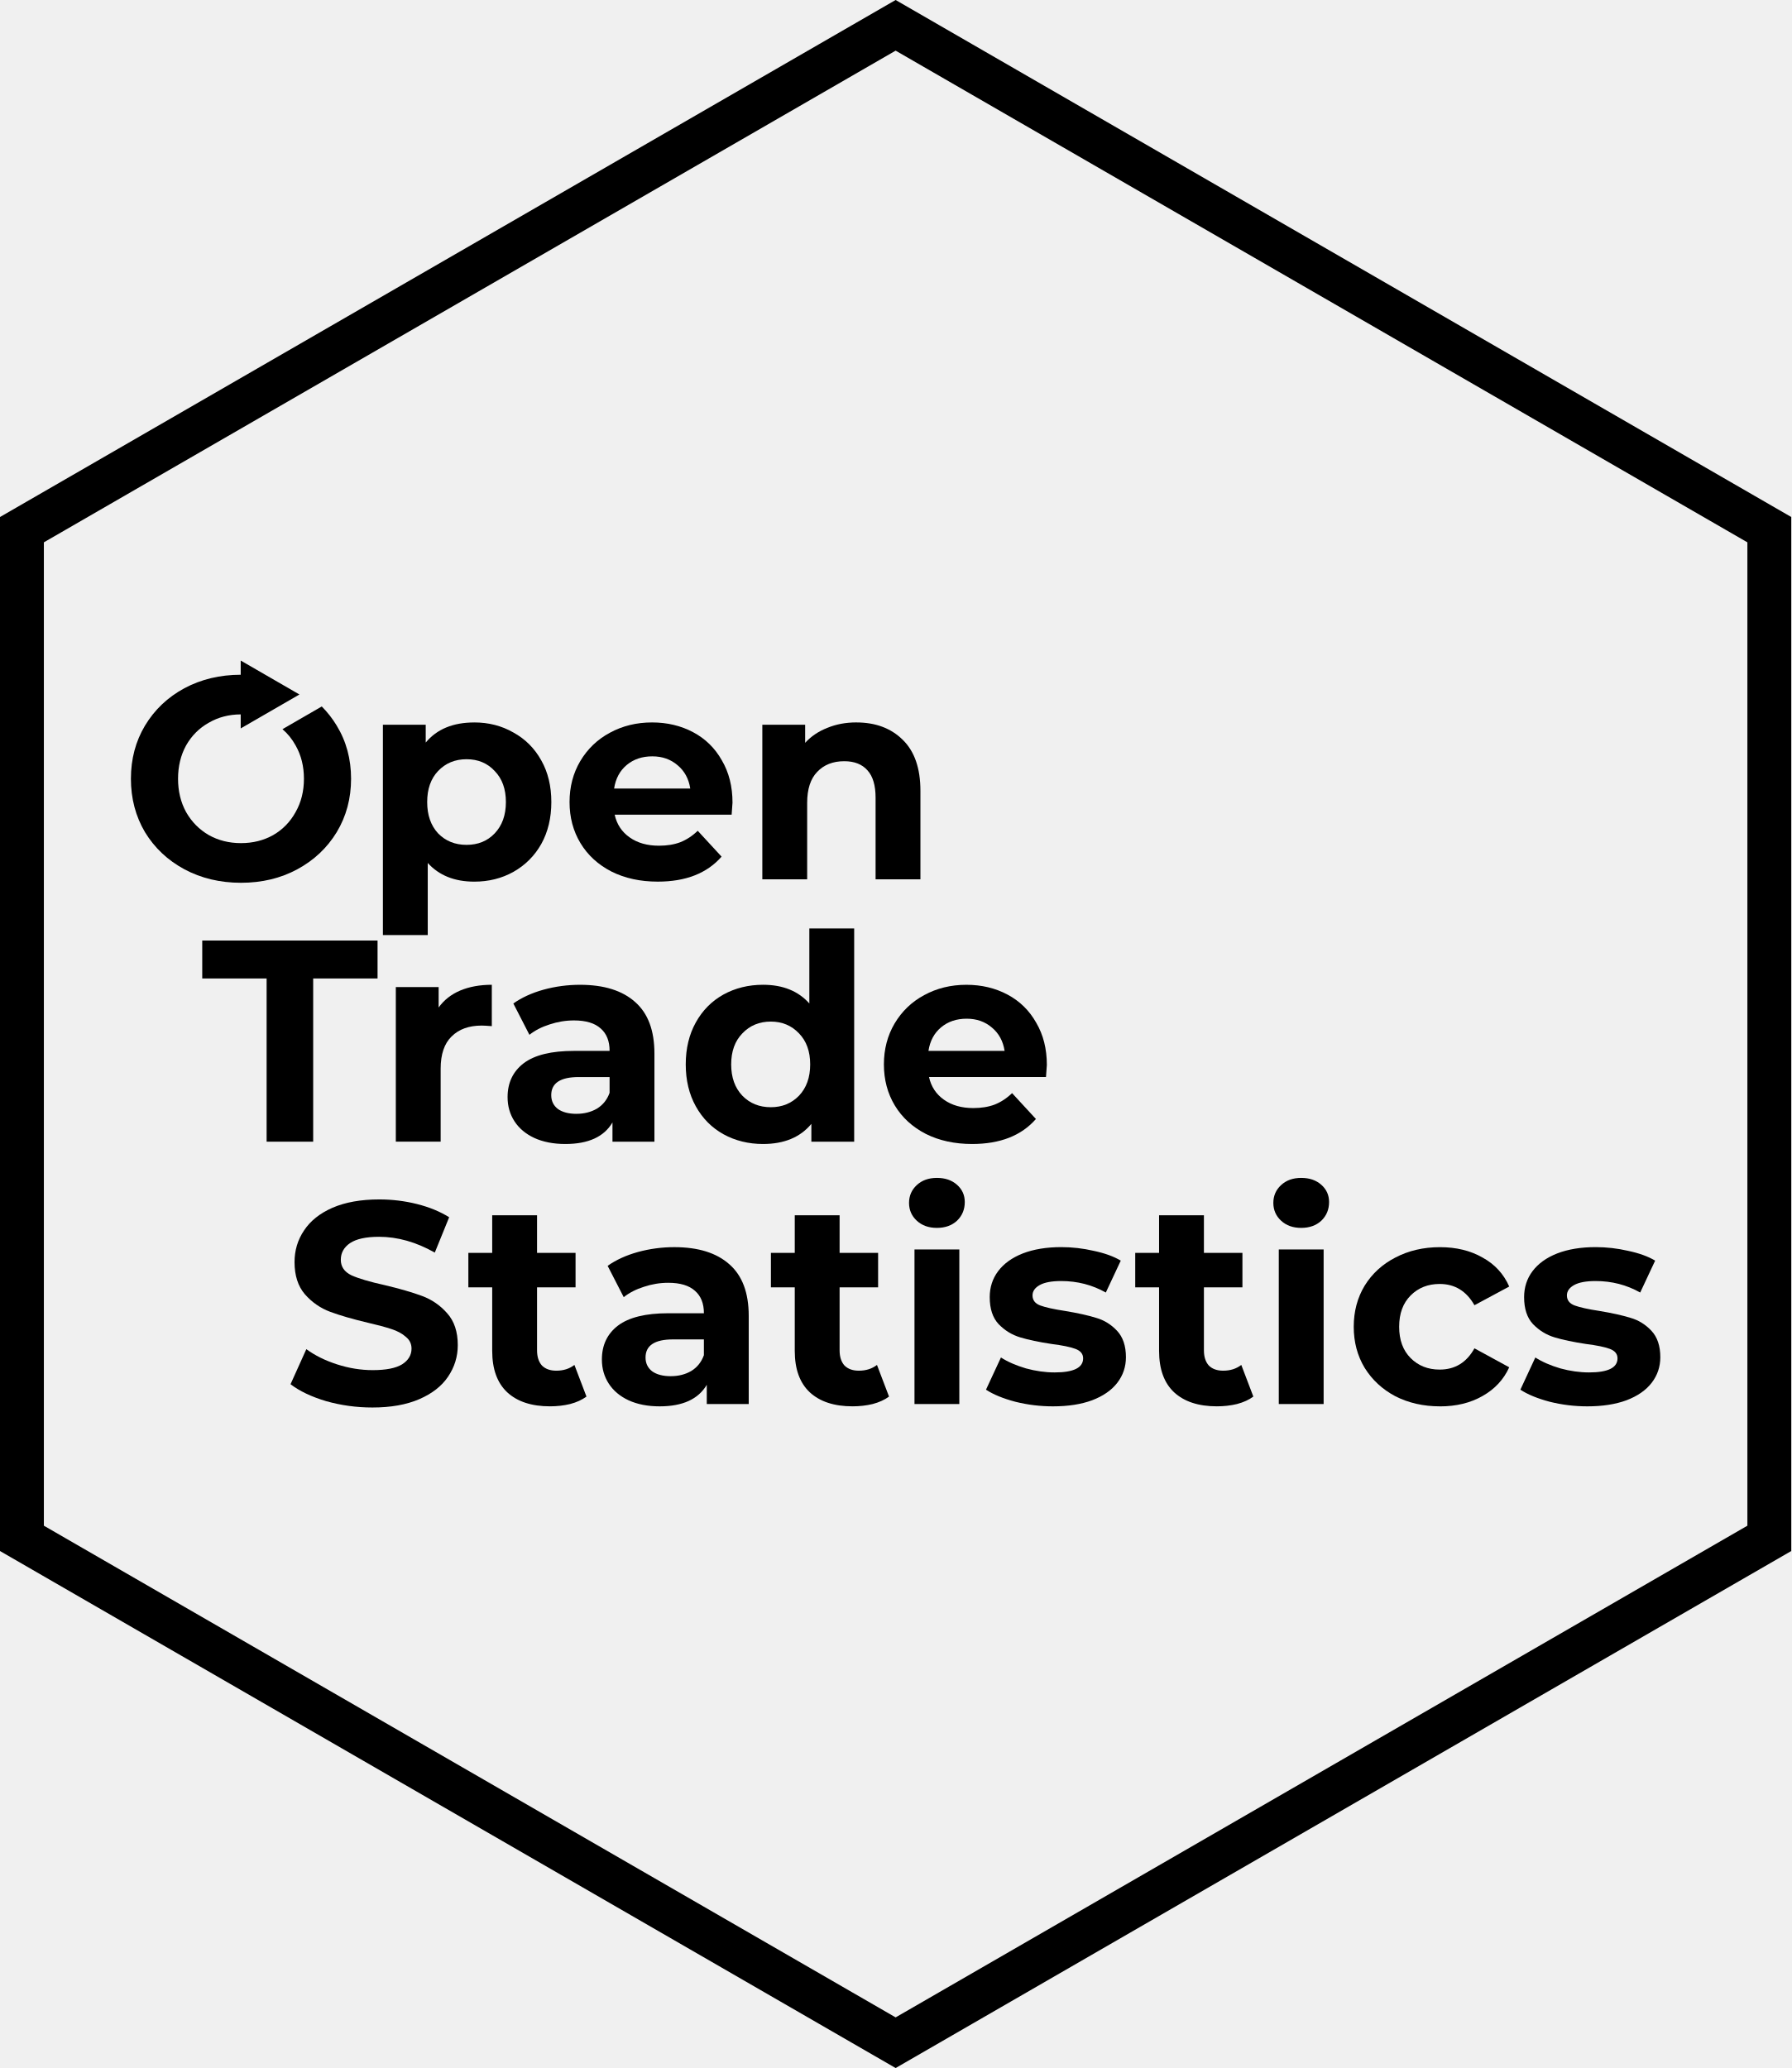
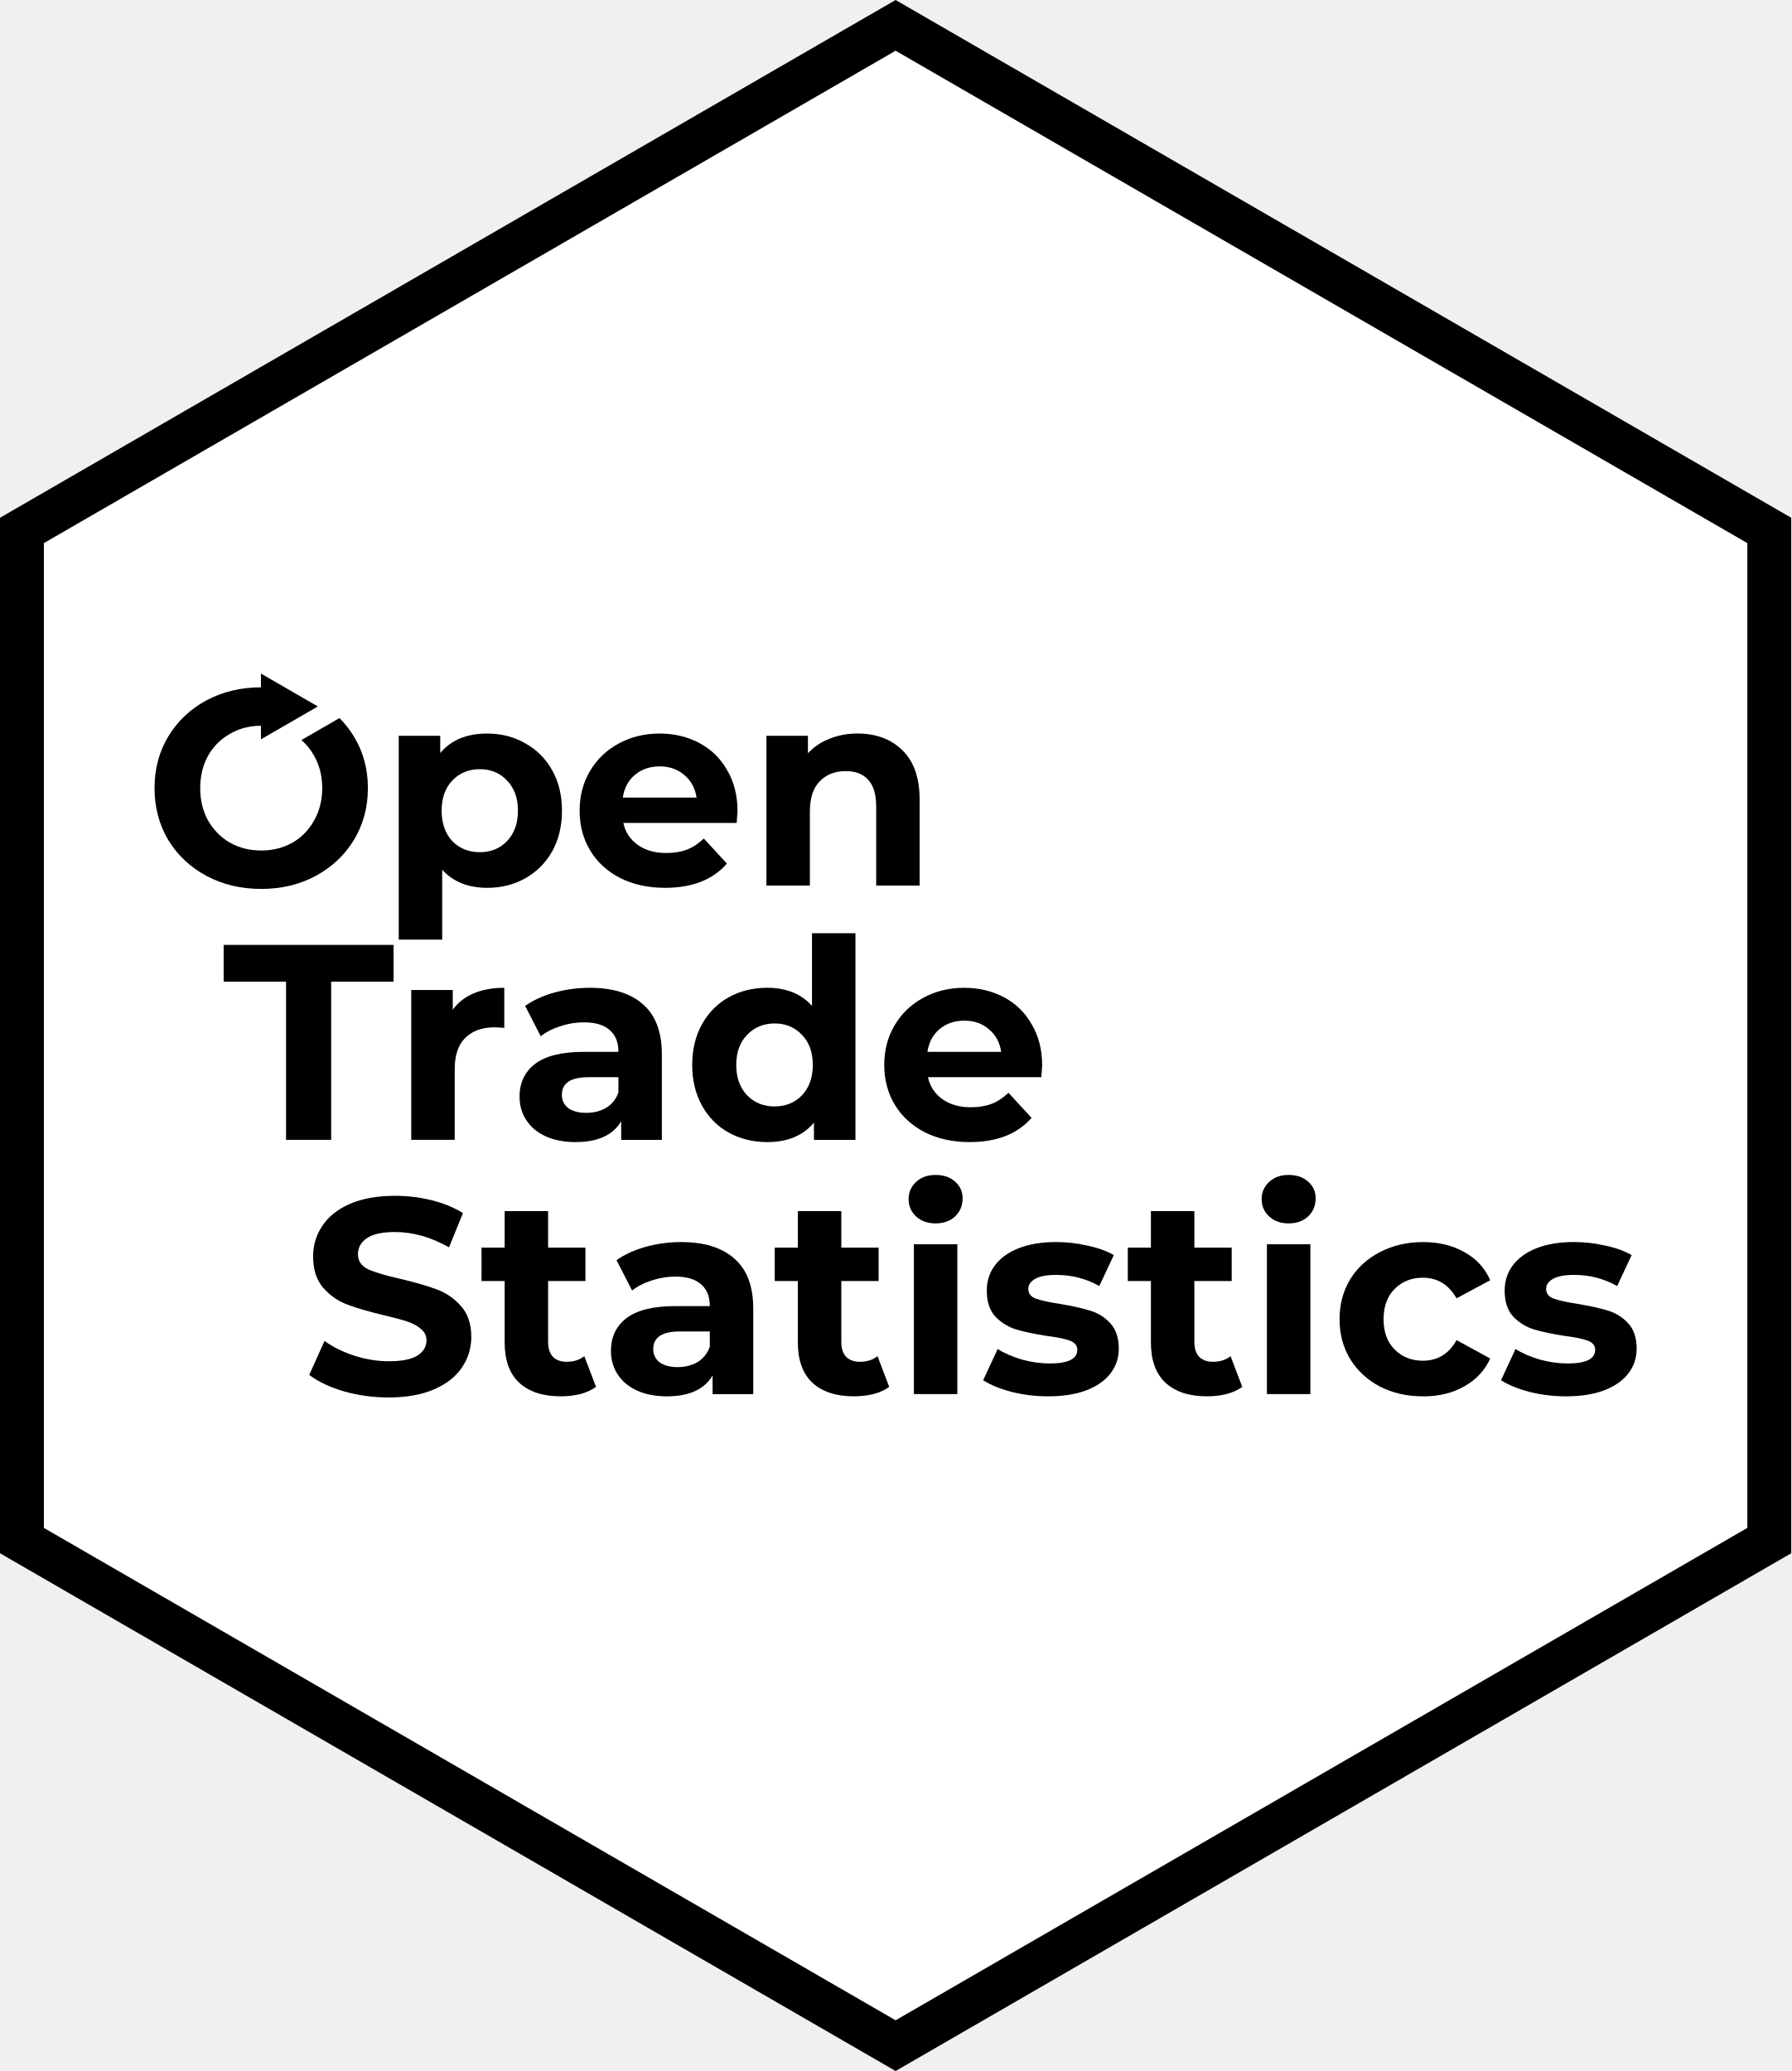
- <svg xmlns="http://www.w3.org/2000/svg" width="22.86mm" height="26.396mm" viewBox="0 0 22.86 26.396" version="1.1" id="svg8">
+ <svg xmlns="http://www.w3.org/2000/svg" width="43.938mm" height="50.806mm" viewBox="0 0 43.938 50.806" version="1.1" id="svg8">
  <defs id="defs2">
    <marker style="overflow:visible" id="marker5675" refX="0" refY="0" orient="auto">
      <path transform="scale(0.8)" style="fill:#000000;fill-opacity:1;fill-rule:evenodd;stroke:#000000;stroke-width:1pt;stroke-opacity:1" d="M 5.77,0 -2.88,5 V -5 Z" id="path5673" />
    </marker>
    <marker style="overflow:visible" id="marker5607" refX="0" refY="0" orient="auto">
      <path transform="scale(0.8)" style="fill:#000000;fill-opacity:1;fill-rule:evenodd;stroke:#000000;stroke-width:1pt;stroke-opacity:1" d="M 5.77,0 -2.88,5 V -5 Z" id="path5605" />
    </marker>
    <marker style="overflow:visible" id="marker4665" refX="0" refY="0" orient="auto">
      <path transform="scale(0.8)" style="fill:#ffffff;fill-opacity:1;fill-rule:evenodd;stroke:#ffffff;stroke-width:1pt;stroke-opacity:1" d="M 5.77,0 -2.88,5 V -5 Z" id="path4663" />
    </marker>
    <marker style="overflow:visible" id="marker1839" refX="0" refY="0" orient="auto">
      <path transform="scale(0.8)" style="fill:#ffffff;fill-opacity:1;fill-rule:evenodd;stroke:#ffffff;stroke-width:1pt;stroke-opacity:1" d="M 5.77,0 -2.88,5 V -5 Z" id="path1837" />
    </marker>
    <clipPath id="clp12">
      <path id="path184" d="m 45.315,71.927 h 12.92 v 15.867 h -12.92 z" />
    </clipPath>
    <clipPath id="clp21">
      <path id="path592" d="m 123.91,72.178 h 26.23 v 15.294 h -26.23 z" />
    </clipPath>
    <clipPath id="clp9">
      <path id="path100" d="m 413.96,49.857 h 31.76 v 8.719 h -31.76 z" />
    </clipPath>
  </defs>
-   <g id="layer1" transform="translate(14.82168,-127.7106)">
-     <g id="g3940" transform="matrix(0.2166054,0,0,0.2166054,-16.32323,110.3396)">
+   <g id="layer1" transform="translate(-12.03663,-93.81145)">
+     <g id="layer1-3" transform="matrix(0.01679155,0,0,0.01664504,-3.758201,103.9276)" style="fill:#ffffff">
+       <g id="g25472" transform="translate(19.48863,19.49672)" style="fill:#ffffff">
+         <g transform="matrix(0.6757377,0,0,0.6757377,374.4507,977.3331)" id="g4353" style="fill:#ffffff">
+           <g id="g4347" transform="translate(80.54261)" style="fill:#ffffff">
+             <path style="fill:#ffffff;fill-opacity:1;stroke:#000000;stroke-width:73.993;stroke-miterlimit:4;stroke-dasharray:none;stroke-opacity:1" id="path4560" d="m -4700.408,1269.113 -1701.611,-10e-5 -850.805,-1473.638 850.806,-1473.638 1701.611,10e-5 850.805,1473.638 z" transform="matrix(0,1.294779,-1.28169,0,2402.53,7071.551)" />
+           </g>
+         </g>
+       </g>
+     </g>
+     <g id="g3940" transform="matrix(0.4034633,0,0,0.4034633,9.918542,62.27428)">
      <g id="text817" style="font-style:normal;font-weight:normal;font-size:10.583px;line-height:125%;font-family:sans-serif;letter-spacing:0px;word-spacing:0px;fill:#000000;fill-opacity:1;stroke:none;stroke-width:0.265px;stroke-linecap:butt;stroke-linejoin:miter;stroke-opacity:1" aria-label="Open Trade Statistics">
        <path id="path5880" transform="matrix(0.2645833,0,0,0.2645833,12.64552,116.6589)" d="m 32.008,9.307 v 3.16 c -4.626,0.009 -8.807,1.01 -12.545,3.006 -3.712,2.005 -6.634,4.779 -8.768,8.32 -2.091,3.499 -3.137,7.445 -3.137,11.84 0,4.395 1.046,8.363 3.137,11.904 2.133,3.499 5.056,6.251 8.768,8.256 3.755,2.005 7.957,3.008 12.607,3.008 4.651,0 8.833,-1.002 12.545,-3.008 3.712,-2.005 6.634,-4.757 8.768,-8.256 2.133,-3.541 3.201,-7.51 3.201,-11.904 0,-4.395 -1.068,-8.341 -3.201,-11.84 -0.949,-1.575 -2.063,-2.99 -3.324,-4.262 l -8.752,5.061 c 1.172,0.999 2.148,2.204 2.924,3.617 1.237,2.176 1.857,4.651 1.857,7.424 0,2.773 -0.62,5.248 -1.857,7.424 -1.195,2.176 -2.859,3.884 -4.992,5.121 -2.133,1.195 -4.523,1.791 -7.168,1.791 -2.645,0 -5.035,-0.596 -7.168,-1.791 -2.133,-1.237 -3.817,-2.945 -5.055,-5.121 -1.195,-2.176 -1.793,-4.65 -1.793,-7.424 0,-2.773 0.598,-5.248 1.793,-7.424 1.237,-2.176 2.921,-3.862 5.055,-5.057 2.116,-1.227 4.485,-1.844 7.105,-1.854 v 3.125 l 13.078,-7.559 z" style="font-style:normal;font-variant:normal;font-weight:bold;font-stretch:normal;font-size:16.933px;font-family:Montserrat;-inkscape-font-specification:'Montserrat Bold';fill:#000000;stroke:none;stroke-width:1px" />
        <path id="path5888" d="m 22.158,120.872 v 0.5 h 0.393 v -0.5 z" style="color:#000000;font-style:normal;font-variant:normal;font-weight:normal;font-stretch:normal;font-size:medium;line-height:125%;font-family:sans-serif;font-variant-ligatures:normal;font-variant-position:normal;font-variant-caps:normal;font-variant-numeric:normal;font-variant-alternates:normal;font-feature-settings:normal;text-indent:0;text-align:start;text-decoration:none;text-decoration-line:none;text-decoration-style:solid;text-decoration-color:#000000;letter-spacing:0px;word-spacing:0px;text-transform:none;writing-mode:lr-tb;direction:ltr;text-orientation:mixed;dominant-baseline:auto;baseline-shift:baseline;text-anchor:start;white-space:normal;shape-padding:0;clip-rule:nonzero;display:inline;overflow:visible;visibility:visible;opacity:1;isolation:auto;mix-blend-mode:normal;color-interpolation:sRGB;color-interpolation-filters:linearRGB;solid-color:#000000;solid-opacity:1;vector-effect:none;fill:#000000;fill-opacity:1;fill-rule:evenodd;stroke:none;stroke-width:0.5;stroke-linecap:butt;stroke-linejoin:miter;stroke-miterlimit:4;stroke-dasharray:none;stroke-dashoffset:0;stroke-opacity:1;color-rendering:auto;image-rendering:auto;shape-rendering:auto;text-rendering:auto;enable-background:accumulate" />
      </g>
      <g id="text816" style="font-style:normal;font-weight:normal;font-size:10.583px;line-height:125%;font-family:sans-serif;letter-spacing:0px;word-spacing:0px;fill:#000000;fill-opacity:1;stroke:none;stroke-width:0.265px;stroke-linecap:butt;stroke-linejoin:miter;stroke-opacity:1" aria-label="Open  Trade    Statistics">
        <path id="path5843" style="font-style:normal;font-variant:normal;font-weight:bold;font-stretch:normal;font-size:16.933px;font-family:Montserrat;-inkscape-font-specification:'Montserrat Bold';fill:#000000;stroke:none;stroke-width:0.265px" d="m 34.877,122.768 q 1.27,0 2.303,0.593 1.05,0.576 1.643,1.643 0.593,1.05 0.593,2.455 0,1.405 -0.593,2.472 -0.593,1.05 -1.643,1.643 -1.033,0.576 -2.303,0.576 -1.744,0 -2.743,-1.101 v 4.25 h -2.642 v -12.395 h 2.523 v 1.05 q 0.982,-1.185 2.862,-1.185 z m -0.457,7.214 q 1.016,0 1.659,-0.677 0.66,-0.694 0.66,-1.846 0,-1.151 -0.66,-1.829 -0.643,-0.694 -1.659,-0.694 -1.016,0 -1.676,0.694 -0.643,0.677 -0.643,1.829 0,1.151 0.643,1.846 0.66,0.677 1.676,0.677 z" />
        <path id="path5845" style="font-style:normal;font-variant:normal;font-weight:bold;font-stretch:normal;font-size:16.933px;font-family:Montserrat;-inkscape-font-specification:'Montserrat Bold';fill:#000000;stroke:none;stroke-width:0.265px" d="m 50.09,127.492 q 0,0.051 -0.051,0.711 h -6.892 q 0.186,0.847 0.881,1.338 0.694,0.491 1.727,0.491 0.711,0 1.253,-0.203 0.559,-0.22 1.033,-0.677 l 1.405,1.524 q -1.287,1.473 -3.759,1.473 -1.541,0 -2.726,-0.593 -1.185,-0.61 -1.829,-1.676 -0.643,-1.067 -0.643,-2.421 0,-1.338 0.627,-2.405 0.643,-1.084 1.744,-1.676 1.118,-0.61 2.489,-0.61 1.338,0 2.421,0.576 1.084,0.576 1.693,1.659 0.627,1.067 0.627,2.489 z m -4.724,-2.726 q -0.897,0 -1.507,0.508 -0.61,0.508 -0.745,1.389 h 4.487 q -0.135,-0.864 -0.745,-1.372 -0.61,-0.525 -1.49,-0.525 z" />
        <path id="path5847" style="font-style:normal;font-variant:normal;font-weight:bold;font-stretch:normal;font-size:16.933px;font-family:Montserrat;-inkscape-font-specification:'Montserrat Bold';fill:#000000;stroke:none;stroke-width:0.265px" d="m 57.386,122.768 q 1.693,0 2.726,1.016 1.05,1.016 1.05,3.014 v 5.215 h -2.642 v -4.809 q 0,-1.084 -0.474,-1.609 -0.474,-0.542 -1.372,-0.542 -0.999,0 -1.592,0.627 -0.593,0.61 -0.593,1.829 v 4.504 h -2.642 v -9.11 h 2.523 v 1.067 q 0.525,-0.576 1.304,-0.881 0.779,-0.322 1.71,-0.322 z" />
        <path id="path5849" style="font-style:normal;font-variant:normal;font-weight:bold;font-stretch:normal;font-size:16.933px;font-family:Montserrat;-inkscape-font-specification:'Montserrat Bold';fill:#000000;stroke:none;stroke-width:0.265px" d="m 22.641,137.855 h -3.793 v -2.235 h 10.329 v 2.235 h -3.793 v 9.618 h -2.743 z" />
        <path id="path5851" style="font-style:normal;font-variant:normal;font-weight:bold;font-stretch:normal;font-size:16.933px;font-family:Montserrat;-inkscape-font-specification:'Montserrat Bold';fill:#000000;stroke:none;stroke-width:0.265px" d="m 32.776,139.565 q 0.474,-0.66 1.27,-0.999 0.813,-0.339 1.863,-0.339 v 2.438 q -0.44,-0.034 -0.593,-0.034 -1.135,0 -1.778,0.643 -0.643,0.627 -0.643,1.897 v 4.301 h -2.642 v -9.11 h 2.523 z" />
        <path id="path5853" style="font-style:normal;font-variant:normal;font-weight:bold;font-stretch:normal;font-size:16.933px;font-family:Montserrat;-inkscape-font-specification:'Montserrat Bold';fill:#000000;stroke:none;stroke-width:0.265px" d="m 41.104,138.228 q 2.117,0 3.251,1.016 1.135,0.999 1.135,3.031 v 5.199 h -2.472 v -1.135 q -0.745,1.27 -2.777,1.27 -1.05,0 -1.829,-0.356 -0.762,-0.356 -1.168,-0.982 -0.406,-0.627 -0.406,-1.422 0,-1.27 0.948,-1.998 0.965,-0.728 2.963,-0.728 h 2.1 q 0,-0.864 -0.525,-1.321 -0.525,-0.474 -1.575,-0.474 -0.728,0 -1.439,0.237 -0.694,0.22 -1.185,0.61 l -0.948,-1.846 q 0.745,-0.525 1.778,-0.813 1.05,-0.288 2.151,-0.288 z m -0.203,7.603 q 0.677,0 1.202,-0.305 0.525,-0.322 0.745,-0.931 v -0.931 h -1.812 q -1.626,0 -1.626,1.067 0,0.508 0.389,0.813 0.406,0.288 1.101,0.288 z" />
        <path id="path5855" style="font-style:normal;font-variant:normal;font-weight:bold;font-stretch:normal;font-size:16.933px;font-family:Montserrat;-inkscape-font-specification:'Montserrat Bold';fill:#000000;stroke:none;stroke-width:0.265px" d="m 57.259,134.909 v 12.565 h -2.523 v -1.05 q -0.982,1.185 -2.845,1.185 -1.287,0 -2.337,-0.576 -1.033,-0.576 -1.626,-1.643 -0.593,-1.067 -0.593,-2.472 0,-1.405 0.593,-2.472 0.593,-1.067 1.626,-1.643 1.05,-0.576 2.337,-0.576 1.744,0 2.726,1.101 v -4.42 z m -4.911,10.533 q 0.999,0 1.659,-0.677 0.66,-0.694 0.66,-1.846 0,-1.151 -0.66,-1.829 -0.66,-0.694 -1.659,-0.694 -1.016,0 -1.676,0.694 -0.66,0.677 -0.66,1.829 0,1.151 0.66,1.846 0.66,0.677 1.676,0.677 z" />
        <path id="path5857" style="font-style:normal;font-variant:normal;font-weight:bold;font-stretch:normal;font-size:16.933px;font-family:Montserrat;-inkscape-font-specification:'Montserrat Bold';fill:#000000;stroke:none;stroke-width:0.265px" d="m 68.611,142.952 q 0,0.051 -0.051,0.711 h -6.892 q 0.186,0.847 0.881,1.338 0.694,0.491 1.727,0.491 0.711,0 1.253,-0.203 0.559,-0.22 1.033,-0.677 l 1.405,1.524 q -1.287,1.473 -3.759,1.473 -1.541,0 -2.726,-0.593 -1.185,-0.61 -1.829,-1.676 -0.643,-1.067 -0.643,-2.421 0,-1.338 0.627,-2.405 0.643,-1.084 1.744,-1.676 1.118,-0.61 2.489,-0.61 1.338,0 2.421,0.576 1.084,0.576 1.693,1.659 0.627,1.067 0.627,2.489 z m -4.724,-2.726 q -0.897,0 -1.507,0.508 -0.61,0.508 -0.745,1.389 h 4.487 q -0.135,-0.864 -0.745,-1.372 -0.61,-0.525 -1.49,-0.525 z" />
        <path id="path5859" style="font-style:normal;font-variant:normal;font-weight:bold;font-stretch:normal;font-size:16.933px;font-family:Montserrat;-inkscape-font-specification:'Montserrat Bold';fill:#000000;stroke:none;stroke-width:0.265px" d="m 28.876,163.137 q -1.405,0 -2.726,-0.373 -1.304,-0.389 -2.1,-0.999 l 0.931,-2.066 q 0.762,0.559 1.812,0.897 1.05,0.339 2.1,0.339 1.168,0 1.727,-0.339 0.559,-0.356 0.559,-0.931 0,-0.423 -0.339,-0.694 -0.322,-0.288 -0.847,-0.457 -0.508,-0.169 -1.389,-0.373 -1.355,-0.322 -2.218,-0.643 -0.864,-0.322 -1.49,-1.033 -0.61,-0.711 -0.61,-1.897 0,-1.033 0.559,-1.863 0.559,-0.847 1.676,-1.338 1.135,-0.491 2.76,-0.491 1.135,0 2.218,0.271 1.084,0.271 1.897,0.779 l -0.847,2.083 q -1.643,-0.931 -3.285,-0.931 -1.151,0 -1.71,0.373 -0.542,0.373 -0.542,0.982 0,0.61 0.627,0.914 0.643,0.288 1.947,0.576 1.355,0.322 2.218,0.643 0.864,0.322 1.473,1.016 0.627,0.694 0.627,1.88 0,1.016 -0.576,1.863 -0.559,0.83 -1.693,1.321 -1.135,0.491 -2.76,0.491 z" />
        <path id="path5861" style="font-style:normal;font-variant:normal;font-weight:bold;font-stretch:normal;font-size:16.933px;font-family:Montserrat;-inkscape-font-specification:'Montserrat Bold';fill:#000000;stroke:none;stroke-width:0.265px" d="m 41.486,162.493 q -0.389,0.288 -0.965,0.44 -0.559,0.135 -1.185,0.135 -1.626,0 -2.523,-0.83 -0.881,-0.83 -0.881,-2.438 v -3.742 h -1.405 v -2.032 h 1.405 v -2.218 h 2.642 v 2.218 h 2.269 v 2.032 h -2.269 v 3.708 q 0,0.576 0.288,0.897 0.305,0.305 0.847,0.305 0.627,0 1.067,-0.339 z" />
        <path id="path5863" style="font-style:normal;font-variant:normal;font-weight:bold;font-stretch:normal;font-size:16.933px;font-family:Montserrat;-inkscape-font-specification:'Montserrat Bold';fill:#000000;stroke:none;stroke-width:0.265px" d="m 46.66,153.688 q 2.117,0 3.251,1.016 1.135,0.999 1.135,3.031 v 5.199 h -2.472 v -1.135 q -0.745,1.27 -2.777,1.27 -1.05,0 -1.829,-0.356 -0.762,-0.356 -1.168,-0.982 -0.406,-0.627 -0.406,-1.422 0,-1.27 0.948,-1.998 0.965,-0.728 2.963,-0.728 h 2.1 q 0,-0.864 -0.525,-1.321 -0.525,-0.474 -1.575,-0.474 -0.728,0 -1.439,0.237 -0.694,0.22 -1.185,0.61 l -0.948,-1.846 q 0.745,-0.525 1.778,-0.813 1.05,-0.288 2.151,-0.288 z m -0.203,7.603 q 0.677,0 1.202,-0.305 0.525,-0.322 0.745,-0.931 v -0.931 h -1.812 q -1.626,0 -1.626,1.067 0,0.508 0.389,0.813 0.406,0.288 1.101,0.288 z" />
        <path id="path5865" style="font-style:normal;font-variant:normal;font-weight:bold;font-stretch:normal;font-size:16.933px;font-family:Montserrat;-inkscape-font-specification:'Montserrat Bold';fill:#000000;stroke:none;stroke-width:0.265px" d="m 59.312,162.493 q -0.389,0.288 -0.965,0.44 -0.559,0.135 -1.185,0.135 -1.626,0 -2.523,-0.83 -0.881,-0.83 -0.881,-2.438 v -3.742 h -1.405 v -2.032 h 1.405 v -2.218 h 2.642 v 2.218 h 2.269 v 2.032 H 56.4 v 3.708 q 0,0.576 0.288,0.897 0.305,0.305 0.847,0.305 0.627,0 1.067,-0.339 z" />
        <path id="path5867" style="font-style:normal;font-variant:normal;font-weight:bold;font-stretch:normal;font-size:16.933px;font-family:Montserrat;-inkscape-font-specification:'Montserrat Bold';fill:#000000;stroke:none;stroke-width:0.265px" d="m 60.812,153.823 h 2.642 v 9.11 h -2.642 z m 1.321,-1.27 q -0.728,0 -1.185,-0.423 -0.457,-0.423 -0.457,-1.05 0,-0.627 0.457,-1.05 0.457,-0.423 1.185,-0.423 0.728,0 1.185,0.406 0.457,0.406 0.457,1.016 0,0.66 -0.457,1.101 -0.457,0.423 -1.185,0.423 z" />
        <path id="path5869" style="font-style:normal;font-variant:normal;font-weight:bold;font-stretch:normal;font-size:16.933px;font-family:Montserrat;-inkscape-font-specification:'Montserrat Bold';fill:#000000;stroke:none;stroke-width:0.265px" d="m 68.97,163.069 q -1.135,0 -2.218,-0.271 -1.084,-0.288 -1.727,-0.711 l 0.881,-1.897 q 0.61,0.389 1.473,0.643 0.864,0.237 1.693,0.237 1.676,0 1.676,-0.83 0,-0.389 -0.457,-0.559 -0.457,-0.169 -1.405,-0.288 -1.118,-0.169 -1.846,-0.389 -0.728,-0.22 -1.27,-0.779 -0.525,-0.559 -0.525,-1.592 0,-0.864 0.491,-1.524 0.508,-0.677 1.456,-1.05 0.965,-0.373 2.269,-0.373 0.965,0 1.913,0.22 0.965,0.203 1.592,0.576 l -0.881,1.88 q -1.202,-0.677 -2.625,-0.677 -0.847,0 -1.27,0.237 -0.423,0.237 -0.423,0.61 0,0.423 0.457,0.593 0.457,0.169 1.456,0.322 1.118,0.186 1.829,0.406 0.711,0.203 1.236,0.762 0.525,0.559 0.525,1.558 0,0.847 -0.508,1.507 -0.508,0.66 -1.49,1.033 -0.965,0.356 -2.303,0.356 z" />
        <path id="path5871" style="font-style:normal;font-variant:normal;font-weight:bold;font-stretch:normal;font-size:16.933px;font-family:Montserrat;-inkscape-font-specification:'Montserrat Bold';fill:#000000;stroke:none;stroke-width:0.265px" d="m 80.777,162.493 q -0.389,0.288 -0.965,0.44 -0.559,0.135 -1.185,0.135 -1.626,0 -2.523,-0.83 -0.881,-0.83 -0.881,-2.438 v -3.742 h -1.405 v -2.032 h 1.405 v -2.218 h 2.642 v 2.218 h 2.269 v 2.032 h -2.269 v 3.708 q 0,0.576 0.288,0.897 0.305,0.305 0.847,0.305 0.627,0 1.067,-0.339 z" />
        <path id="path5873" style="font-style:normal;font-variant:normal;font-weight:bold;font-stretch:normal;font-size:16.933px;font-family:Montserrat;-inkscape-font-specification:'Montserrat Bold';fill:#000000;stroke:none;stroke-width:0.265px" d="m 82.276,153.823 h 2.642 v 9.11 h -2.642 z m 1.321,-1.27 q -0.728,0 -1.185,-0.423 -0.457,-0.423 -0.457,-1.05 0,-0.627 0.457,-1.05 0.457,-0.423 1.185,-0.423 0.728,0 1.185,0.406 0.457,0.406 0.457,1.016 0,0.66 -0.457,1.101 -0.457,0.423 -1.185,0.423 z" />
        <path id="path5875" style="font-style:normal;font-variant:normal;font-weight:bold;font-stretch:normal;font-size:16.933px;font-family:Montserrat;-inkscape-font-specification:'Montserrat Bold';fill:#000000;stroke:none;stroke-width:0.265px" d="m 91.772,163.069 q -1.456,0 -2.625,-0.593 -1.151,-0.61 -1.812,-1.676 -0.643,-1.067 -0.643,-2.421 0,-1.355 0.643,-2.421 0.66,-1.067 1.812,-1.659 1.168,-0.61 2.625,-0.61 1.439,0 2.506,0.61 1.084,0.593 1.575,1.71 l -2.049,1.101 q -0.711,-1.253 -2.049,-1.253 -1.033,0 -1.71,0.677 -0.677,0.677 -0.677,1.846 0,1.168 0.677,1.846 0.677,0.677 1.71,0.677 1.355,0 2.049,-1.253 l 2.049,1.118 q -0.491,1.084 -1.575,1.693 -1.067,0.61 -2.506,0.61 z" />
        <path id="path5877" style="font-style:normal;font-variant:normal;font-weight:bold;font-stretch:normal;font-size:16.933px;font-family:Montserrat;-inkscape-font-specification:'Montserrat Bold';fill:#000000;stroke:none;stroke-width:0.265px" d="m 100.455,163.069 q -1.135,0 -2.218,-0.271 -1.084,-0.288 -1.727,-0.711 l 0.881,-1.897 q 0.61,0.389 1.473,0.643 0.864,0.237 1.693,0.237 1.676,0 1.676,-0.83 0,-0.389 -0.457,-0.559 -0.457,-0.169 -1.405,-0.288 -1.118,-0.169 -1.846,-0.389 -0.728,-0.22 -1.27,-0.779 -0.525,-0.559 -0.525,-1.592 0,-0.864 0.491,-1.524 0.508,-0.677 1.456,-1.05 0.965,-0.373 2.269,-0.373 0.965,0 1.913,0.22 0.965,0.203 1.592,0.576 l -0.881,1.88 q -1.202,-0.677 -2.625,-0.677 -0.847,0 -1.27,0.237 -0.423,0.237 -0.423,0.61 0,0.423 0.457,0.593 0.457,0.169 1.456,0.322 1.118,0.186 1.829,0.406 0.711,0.203 1.236,0.762 0.525,0.559 0.525,1.558 0,0.847 -0.508,1.507 -0.508,0.66 -1.49,1.033 -0.965,0.356 -2.303,0.356 z" />
      </g>
    </g>
-     <g id="layer1-3" transform="matrix(0.00867381,0,0,0.00867381,2.561931,126.5678)">
-       <g id="g25472" transform="translate(19.48863,19.49672)">
-         <g transform="matrix(0.6757377,0,0,0.6757377,374.4507,977.3331)" id="g4353">
-           <g id="g4347" transform="translate(80.54261)">
-             <path style="fill:none;fill-opacity:1;stroke:#000000;stroke-width:73.993;stroke-miterlimit:4;stroke-dasharray:none;stroke-opacity:1" id="path4560" d="m -4700.408,1269.113 -1701.611,-10e-5 -850.805,-1473.638 850.806,-1473.638 1701.611,10e-5 850.805,1473.638 z" transform="matrix(0,1.290918,-1.290918,0,-1943.308,8137.749)" />
-           </g>
-         </g>
-       </g>
-     </g>
  </g>
</svg>
